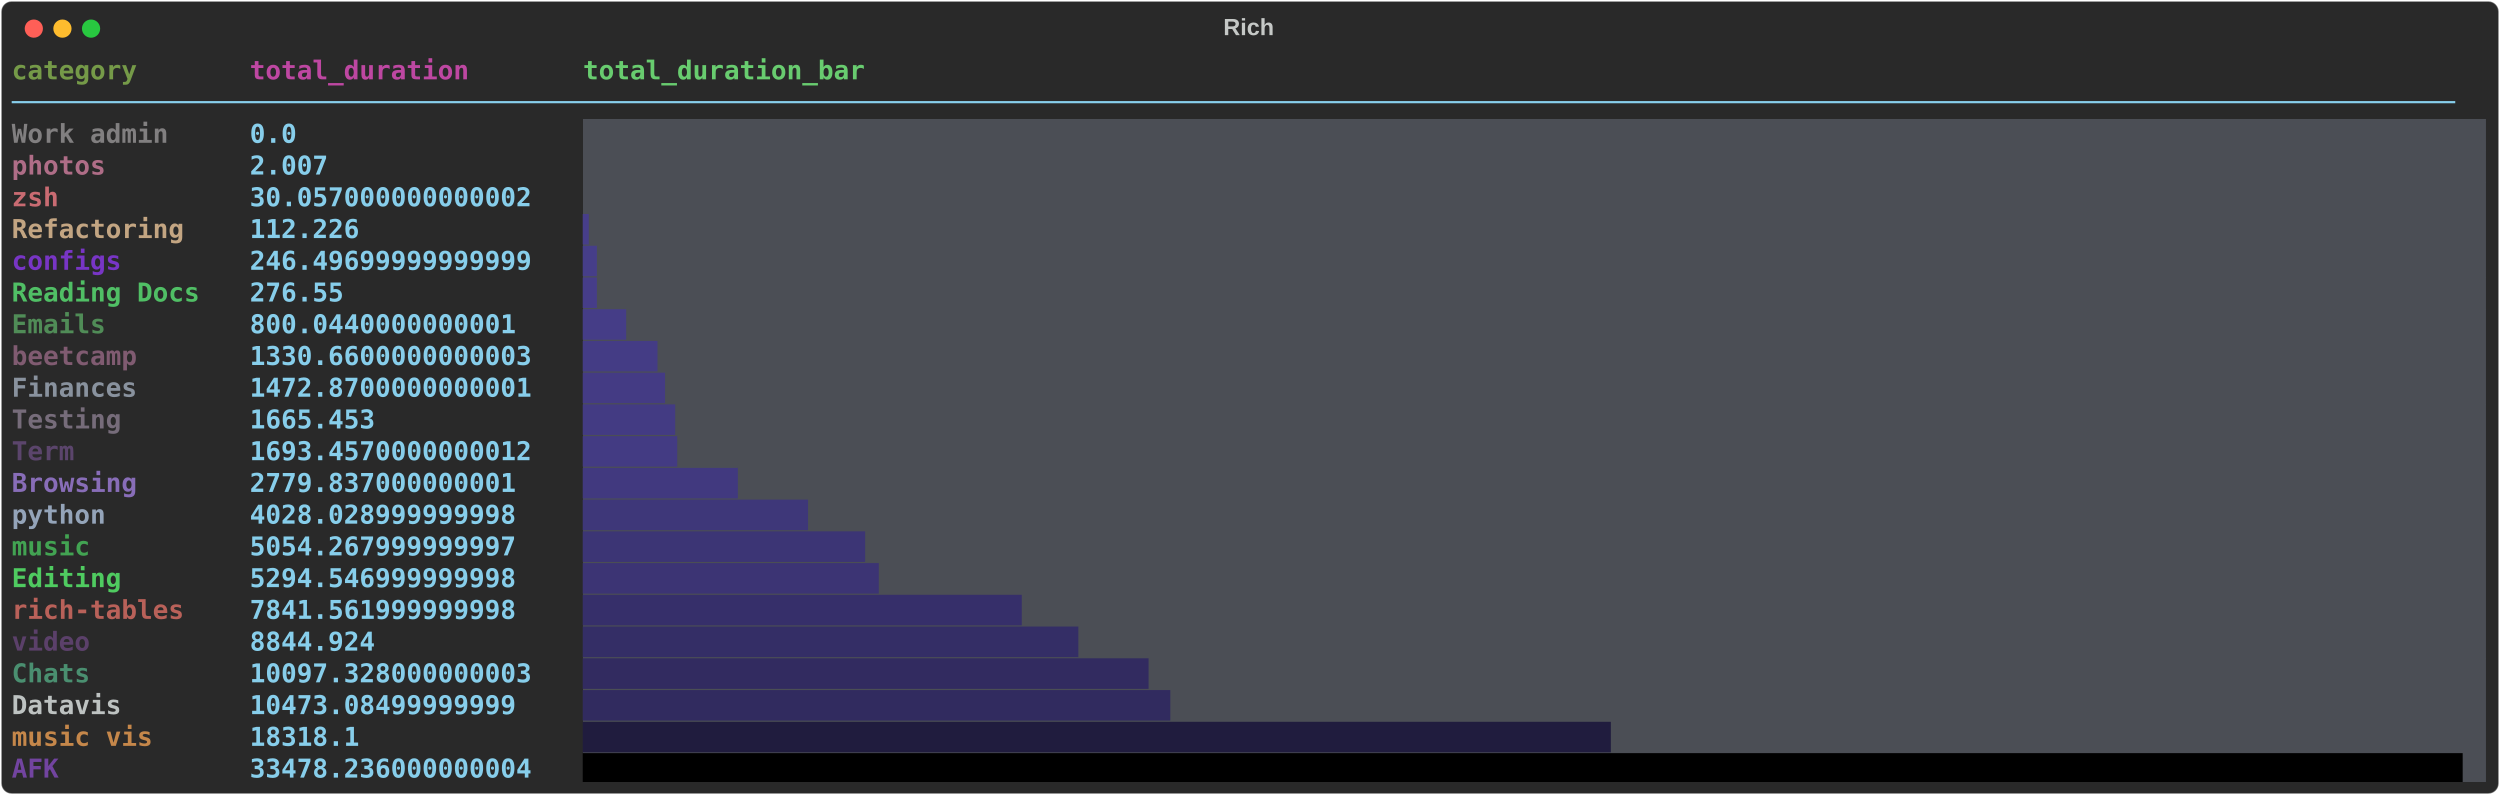
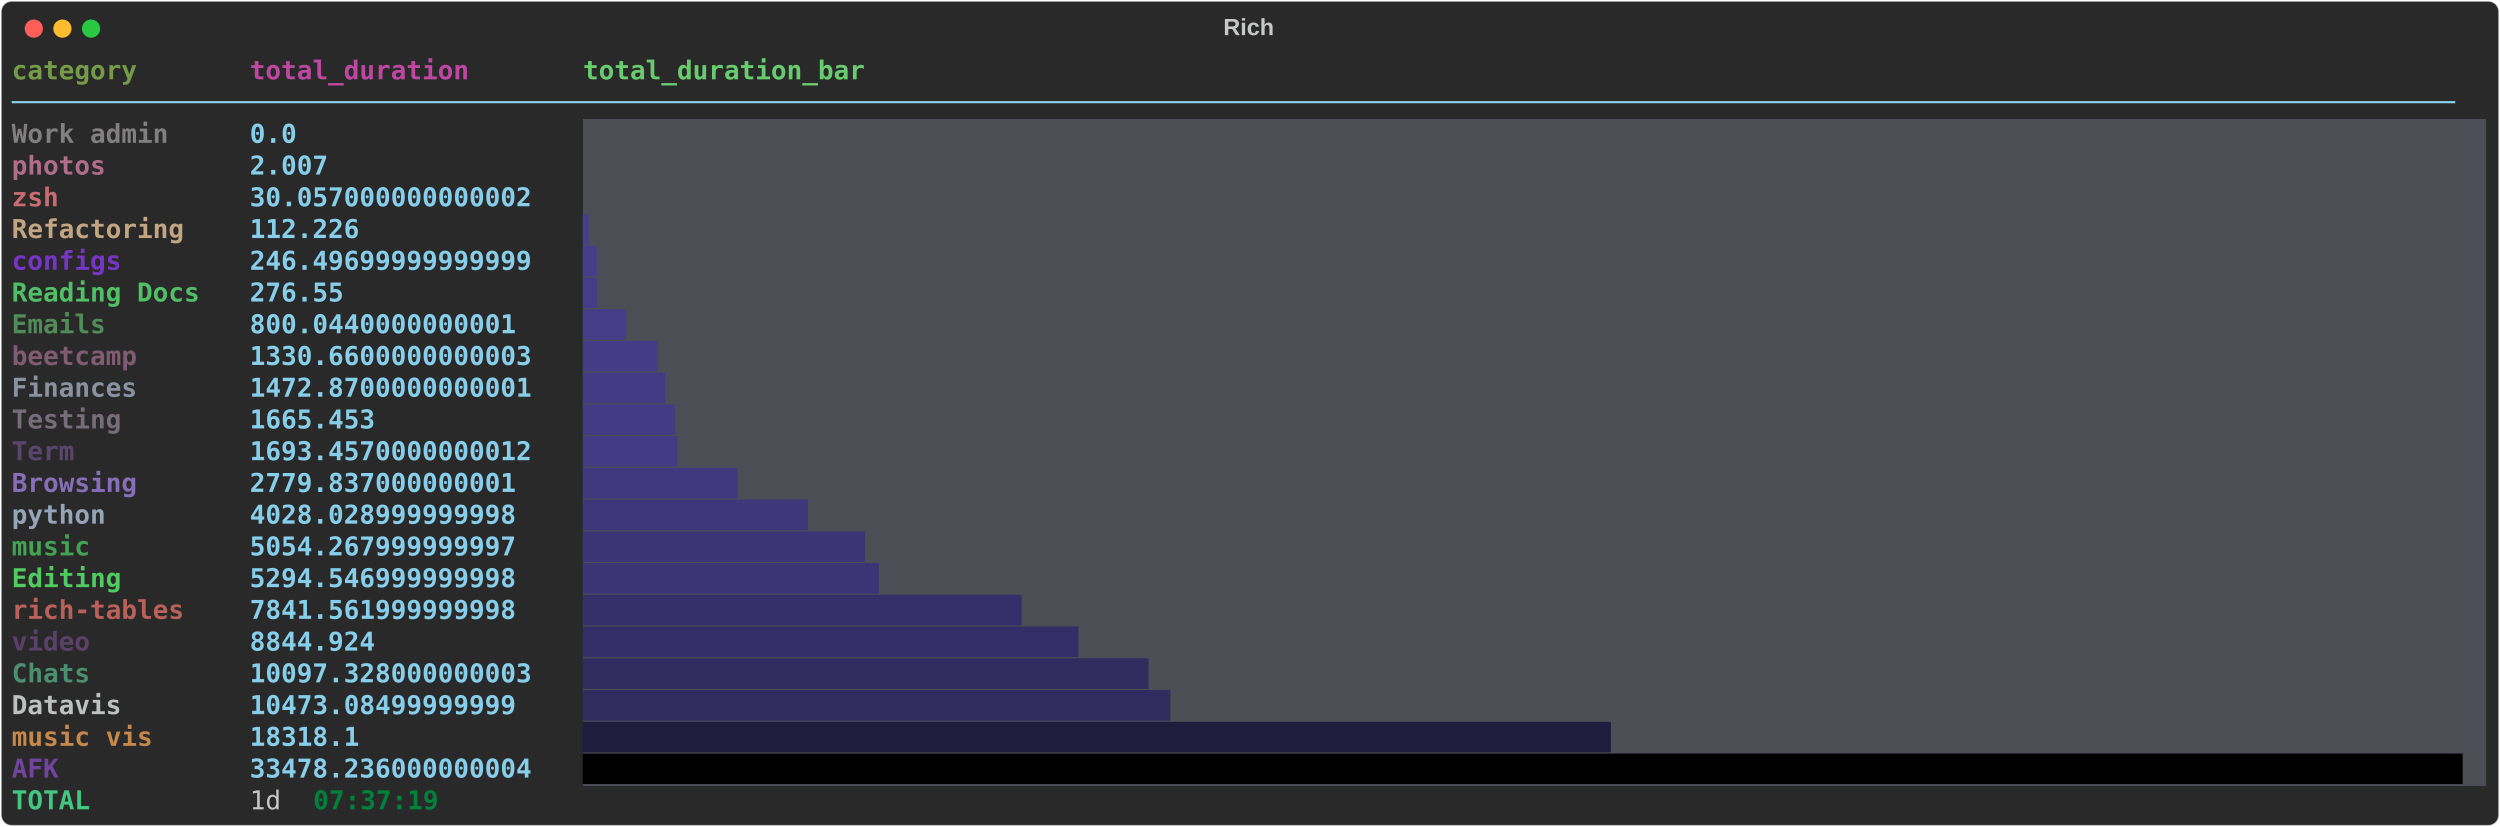
- <svg xmlns="http://www.w3.org/2000/svg" class="rich-terminal" viewBox="0 0 1922 611.2">
+ <svg xmlns="http://www.w3.org/2000/svg" class="rich-terminal" viewBox="0 0 1922 635.6">
  <style>

    @font-face {
        font-family: "Fira Code";
        src: local("FiraCode-Regular"),
                url("https://cdnjs.cloudflare.com/ajax/libs/firacode/6.2.0/woff2/FiraCode-Regular.woff2") format("woff2"),
                url("https://cdnjs.cloudflare.com/ajax/libs/firacode/6.2.0/woff/FiraCode-Regular.woff") format("woff");
        font-style: normal;
        font-weight: 400;
    }
    @font-face {
        font-family: "Fira Code";
        src: local("FiraCode-Bold"),
                url("https://cdnjs.cloudflare.com/ajax/libs/firacode/6.2.0/woff2/FiraCode-Bold.woff2") format("woff2"),
                url("https://cdnjs.cloudflare.com/ajax/libs/firacode/6.2.0/woff/FiraCode-Bold.woff") format("woff");
        font-style: bold;
        font-weight: 700;
    }

-     .terminal-590293408-matrix {
+     .terminal-81627719-matrix {
        font-family: Fira Code, monospace;
        font-size: 20px;
        line-height: 24.4px;
        font-variant-east-asian: full-width;
    }

-     .terminal-590293408-title {
+     .terminal-81627719-title {
        font-size: 18px;
        font-weight: bold;
        font-family: arial;
    }

-     .terminal-590293408-r1 { fill: #759a48;font-weight: bold }
- .terminal-590293408-r2 { fill: #87ceeb }
- .terminal-590293408-r3 { fill: #be47a2;font-weight: bold }
- .terminal-590293408-r4 { fill: #68cc6f;font-weight: bold }
- .terminal-590293408-r5 { fill: #c5c8c6 }
- .terminal-590293408-r6 { fill: #817f80;font-weight: bold }
- .terminal-590293408-r7 { fill: #87ceeb;font-weight: bold }
- .terminal-590293408-r8 { fill: #473e8a }
- .terminal-590293408-r9 { fill: #af6d87;font-weight: bold }
- .terminal-590293408-r10 { fill: #c96b72;font-weight: bold }
- .terminal-590293408-r11 { fill: #c3a582;font-weight: bold }
- .terminal-590293408-r12 { fill: #7835c5;font-weight: bold }
- .terminal-590293408-r13 { fill: #463e89 }
- .terminal-590293408-r14 { fill: #50bf65;font-weight: bold }
- .terminal-590293408-r15 { fill: #463d89 }
- .terminal-590293408-r16 { fill: #508c57;font-weight: bold }
- .terminal-590293408-r17 { fill: #453d87 }
- .terminal-590293408-r18 { fill: #805b71;font-weight: bold }
- .terminal-590293408-r19 { fill: #443c85 }
- .terminal-590293408-r20 { fill: #89929e;font-weight: bold }
- .terminal-590293408-r21 { fill: #443b84 }
- .terminal-590293408-r22 { fill: #766c7a;font-weight: bold }
- .terminal-590293408-r23 { fill: #433b83 }
- .terminal-590293408-r24 { fill: #5b456c;font-weight: bold }
- .terminal-590293408-r25 { fill: #886db8;font-weight: bold }
- .terminal-590293408-r26 { fill: #41397f }
- .terminal-590293408-r27 { fill: #94a4b9;font-weight: bold }
- .terminal-590293408-r28 { fill: #3e3779 }
- .terminal-590293408-r29 { fill: #42a352;font-weight: bold }
- .terminal-590293408-r30 { fill: #3c3575 }
- .terminal-590293408-r31 { fill: #4fcb60;font-weight: bold }
- .terminal-590293408-r32 { fill: #3c3474 }
- .terminal-590293408-r33 { fill: #b96159;font-weight: bold }
- .terminal-590293408-r34 { fill: #362f6a }
- .terminal-590293408-r35 { fill: #5b406a;font-weight: bold }
- .terminal-590293408-r36 { fill: #342e66 }
- .terminal-590293408-r37 { fill: #4a8f70;font-weight: bold }
- .terminal-590293408-r38 { fill: #322b60 }
- .terminal-590293408-r39 { fill: #bdc2c1;font-weight: bold }
- .terminal-590293408-r40 { fill: #312b5f }
- .terminal-590293408-r41 { fill: #c5874a;font-weight: bold }
- .terminal-590293408-r42 { fill: #201c3e }
- .terminal-590293408-r43 { fill: #7244a0;font-weight: bold }
- .terminal-590293408-r44 { fill: #000000 }
+     .terminal-81627719-r1 { fill: #759a48;font-weight: bold }
+ .terminal-81627719-r2 { fill: #87ceeb }
+ .terminal-81627719-r3 { fill: #be47a2;font-weight: bold }
+ .terminal-81627719-r4 { fill: #68cc6f;font-weight: bold }
+ .terminal-81627719-r5 { fill: #c5c8c6 }
+ .terminal-81627719-r6 { fill: #817f80;font-weight: bold }
+ .terminal-81627719-r7 { fill: #87ceeb;font-weight: bold }
+ .terminal-81627719-r8 { fill: #473e8a }
+ .terminal-81627719-r9 { fill: #af6d87;font-weight: bold }
+ .terminal-81627719-r10 { fill: #c96b72;font-weight: bold }
+ .terminal-81627719-r11 { fill: #c3a582;font-weight: bold }
+ .terminal-81627719-r12 { fill: #7835c5;font-weight: bold }
+ .terminal-81627719-r13 { fill: #463e89 }
+ .terminal-81627719-r14 { fill: #50bf65;font-weight: bold }
+ .terminal-81627719-r15 { fill: #463d89 }
+ .terminal-81627719-r16 { fill: #508c57;font-weight: bold }
+ .terminal-81627719-r17 { fill: #453d87 }
+ .terminal-81627719-r18 { fill: #805b71;font-weight: bold }
+ .terminal-81627719-r19 { fill: #443c85 }
+ .terminal-81627719-r20 { fill: #89929e;font-weight: bold }
+ .terminal-81627719-r21 { fill: #443b84 }
+ .terminal-81627719-r22 { fill: #766c7a;font-weight: bold }
+ .terminal-81627719-r23 { fill: #433b83 }
+ .terminal-81627719-r24 { fill: #5b456c;font-weight: bold }
+ .terminal-81627719-r25 { fill: #886db8;font-weight: bold }
+ .terminal-81627719-r26 { fill: #41397f }
+ .terminal-81627719-r27 { fill: #94a4b9;font-weight: bold }
+ .terminal-81627719-r28 { fill: #3e3779 }
+ .terminal-81627719-r29 { fill: #42a352;font-weight: bold }
+ .terminal-81627719-r30 { fill: #3c3575 }
+ .terminal-81627719-r31 { fill: #4fcb60;font-weight: bold }
+ .terminal-81627719-r32 { fill: #3c3474 }
+ .terminal-81627719-r33 { fill: #b96159;font-weight: bold }
+ .terminal-81627719-r34 { fill: #362f6a }
+ .terminal-81627719-r35 { fill: #5b406a;font-weight: bold }
+ .terminal-81627719-r36 { fill: #342e66 }
+ .terminal-81627719-r37 { fill: #4a8f70;font-weight: bold }
+ .terminal-81627719-r38 { fill: #322b60 }
+ .terminal-81627719-r39 { fill: #bdc2c1;font-weight: bold }
+ .terminal-81627719-r40 { fill: #312b5f }
+ .terminal-81627719-r41 { fill: #c5874a;font-weight: bold }
+ .terminal-81627719-r42 { fill: #201c3e }
+ .terminal-81627719-r43 { fill: #7244a0;font-weight: bold }
+ .terminal-81627719-r44 { fill: #000000 }
+ .terminal-81627719-r45 { fill: #42c781;font-weight: bold }
+ .terminal-81627719-r46 { fill: #00823d;font-weight: bold }
    </style>
  <defs>
-     <clipPath id="terminal-590293408-clip-terminal">
-       <rect x="0" y="0" width="1902.2" height="560.2" />
-     </clipPath>
-     <clipPath id="terminal-590293408-line-0">
+     <clipPath id="terminal-81627719-clip-terminal">
+       <rect x="0" y="0" width="1902.2" height="584.6" />
+     </clipPath>
+     <clipPath id="terminal-81627719-line-0">
      <rect x="0" y="1.5" width="1903.2" height="24.65" />
    </clipPath>
-     <clipPath id="terminal-590293408-line-1">
+     <clipPath id="terminal-81627719-line-1">
      <rect x="0" y="25.9" width="1903.2" height="24.65" />
    </clipPath>
-     <clipPath id="terminal-590293408-line-2">
+     <clipPath id="terminal-81627719-line-2">
      <rect x="0" y="50.3" width="1903.2" height="24.65" />
    </clipPath>
-     <clipPath id="terminal-590293408-line-3">
+     <clipPath id="terminal-81627719-line-3">
      <rect x="0" y="74.7" width="1903.2" height="24.65" />
    </clipPath>
-     <clipPath id="terminal-590293408-line-4">
+     <clipPath id="terminal-81627719-line-4">
      <rect x="0" y="99.1" width="1903.2" height="24.65" />
    </clipPath>
-     <clipPath id="terminal-590293408-line-5">
+     <clipPath id="terminal-81627719-line-5">
      <rect x="0" y="123.5" width="1903.2" height="24.65" />
    </clipPath>
-     <clipPath id="terminal-590293408-line-6">
+     <clipPath id="terminal-81627719-line-6">
      <rect x="0" y="147.9" width="1903.2" height="24.65" />
    </clipPath>
-     <clipPath id="terminal-590293408-line-7">
+     <clipPath id="terminal-81627719-line-7">
      <rect x="0" y="172.3" width="1903.2" height="24.65" />
    </clipPath>
-     <clipPath id="terminal-590293408-line-8">
+     <clipPath id="terminal-81627719-line-8">
      <rect x="0" y="196.7" width="1903.2" height="24.65" />
    </clipPath>
-     <clipPath id="terminal-590293408-line-9">
+     <clipPath id="terminal-81627719-line-9">
      <rect x="0" y="221.1" width="1903.2" height="24.65" />
    </clipPath>
-     <clipPath id="terminal-590293408-line-10">
+     <clipPath id="terminal-81627719-line-10">
      <rect x="0" y="245.5" width="1903.2" height="24.65" />
    </clipPath>
-     <clipPath id="terminal-590293408-line-11">
+     <clipPath id="terminal-81627719-line-11">
      <rect x="0" y="269.9" width="1903.2" height="24.65" />
    </clipPath>
-     <clipPath id="terminal-590293408-line-12">
+     <clipPath id="terminal-81627719-line-12">
      <rect x="0" y="294.3" width="1903.2" height="24.65" />
    </clipPath>
-     <clipPath id="terminal-590293408-line-13">
+     <clipPath id="terminal-81627719-line-13">
      <rect x="0" y="318.7" width="1903.2" height="24.65" />
    </clipPath>
-     <clipPath id="terminal-590293408-line-14">
+     <clipPath id="terminal-81627719-line-14">
      <rect x="0" y="343.1" width="1903.2" height="24.65" />
    </clipPath>
-     <clipPath id="terminal-590293408-line-15">
+     <clipPath id="terminal-81627719-line-15">
      <rect x="0" y="367.5" width="1903.2" height="24.65" />
    </clipPath>
-     <clipPath id="terminal-590293408-line-16">
+     <clipPath id="terminal-81627719-line-16">
      <rect x="0" y="391.9" width="1903.2" height="24.65" />
    </clipPath>
-     <clipPath id="terminal-590293408-line-17">
+     <clipPath id="terminal-81627719-line-17">
      <rect x="0" y="416.3" width="1903.2" height="24.65" />
    </clipPath>
-     <clipPath id="terminal-590293408-line-18">
+     <clipPath id="terminal-81627719-line-18">
      <rect x="0" y="440.7" width="1903.2" height="24.65" />
    </clipPath>
-     <clipPath id="terminal-590293408-line-19">
+     <clipPath id="terminal-81627719-line-19">
      <rect x="0" y="465.1" width="1903.2" height="24.65" />
    </clipPath>
-     <clipPath id="terminal-590293408-line-20">
+     <clipPath id="terminal-81627719-line-20">
      <rect x="0" y="489.5" width="1903.2" height="24.65" />
    </clipPath>
-     <clipPath id="terminal-590293408-line-21">
+     <clipPath id="terminal-81627719-line-21">
      <rect x="0" y="513.9" width="1903.2" height="24.65" />
    </clipPath>
+     <clipPath id="terminal-81627719-line-22">
+       <rect x="0" y="538.3" width="1903.2" height="24.65" />
+     </clipPath>
  </defs>
-   <rect fill="#292929" stroke="rgba(255,255,255,0.35)" stroke-width="1" x="1" y="1" width="1920" height="609.2" rx="8" />
-   <text class="terminal-590293408-title" fill="#c5c8c6" text-anchor="middle" x="960" y="27">Rich</text>
+   <rect fill="#292929" stroke="rgba(255,255,255,0.35)" stroke-width="1" x="1" y="1" width="1920" height="633.6" rx="8" />
+   <text class="terminal-81627719-title" fill="#c5c8c6" text-anchor="middle" x="960" y="27">Rich</text>
  <g transform="translate(26,22)">
    <circle cx="0" cy="0" r="7" fill="#ff5f57" />
    <circle cx="22" cy="0" r="7" fill="#febc2e" />
    <circle cx="44" cy="0" r="7" fill="#28c840" />
  </g>
-   <g transform="translate(9, 41)" clip-path="url(#terminal-590293408-clip-terminal)">
+   <g transform="translate(9, 41)" clip-path="url(#terminal-81627719-clip-terminal)">
    <rect fill="#4b4e55" x="439.2" y="50.3" width="1464" height="24.65" shape-rendering="crispEdges" />
    <rect fill="#4b4e55" x="439.2" y="74.7" width="1464" height="24.65" shape-rendering="crispEdges" />
    <rect fill="#4b4e55" x="439.2" y="99.1" width="1464" height="24.65" shape-rendering="crispEdges" />
    <rect fill="#4b4e55" x="439.2" y="123.5" width="1464" height="24.65" shape-rendering="crispEdges" />
    <rect fill="#4b4e55" x="439.2" y="147.9" width="1464" height="24.65" shape-rendering="crispEdges" />
    <rect fill="#4b4e55" x="439.2" y="172.3" width="1464" height="24.65" shape-rendering="crispEdges" />
    <rect fill="#4b4e55" x="439.2" y="196.7" width="1464" height="24.65" shape-rendering="crispEdges" />
    <rect fill="#4b4e55" x="439.2" y="221.1" width="1464" height="24.65" shape-rendering="crispEdges" />
    <rect fill="#4b4e55" x="439.2" y="245.5" width="1464" height="24.65" shape-rendering="crispEdges" />
    <rect fill="#4b4e55" x="439.2" y="269.9" width="1464" height="24.65" shape-rendering="crispEdges" />
    <rect fill="#4b4e55" x="439.2" y="294.3" width="1464" height="24.65" shape-rendering="crispEdges" />
    <rect fill="#4b4e55" x="439.2" y="318.7" width="1464" height="24.65" shape-rendering="crispEdges" />
    <rect fill="#4b4e55" x="439.2" y="343.1" width="1464" height="24.65" shape-rendering="crispEdges" />
    <rect fill="#4b4e55" x="439.2" y="367.5" width="1464" height="24.65" shape-rendering="crispEdges" />
    <rect fill="#4b4e55" x="439.2" y="391.9" width="1464" height="24.65" shape-rendering="crispEdges" />
    <rect fill="#4b4e55" x="439.2" y="416.3" width="1464" height="24.65" shape-rendering="crispEdges" />
    <rect fill="#4b4e55" x="439.2" y="440.7" width="1464" height="24.65" shape-rendering="crispEdges" />
    <rect fill="#4b4e55" x="439.2" y="465.1" width="1464" height="24.65" shape-rendering="crispEdges" />
    <rect fill="#4b4e55" x="439.2" y="489.5" width="1464" height="24.65" shape-rendering="crispEdges" />
    <rect fill="#4b4e55" x="439.2" y="513.9" width="1464" height="24.65" shape-rendering="crispEdges" />
    <rect fill="#4b4e55" x="439.2" y="538.3" width="1464" height="24.65" shape-rendering="crispEdges" />
-     <g class="terminal-590293408-matrix">
-       <text class="terminal-590293408-r1" x="0" y="20" textLength="146.4" clip-path="url(#terminal-590293408-line-0)">category    </text>
-       <text class="terminal-590293408-r3" x="183" y="20" textLength="219.6" clip-path="url(#terminal-590293408-line-0)">total_duration    </text>
-       <text class="terminal-590293408-r4" x="439.2" y="20" textLength="1464" clip-path="url(#terminal-590293408-line-0)">total_duration_bar                                                                                                      </text>
-       <text class="terminal-590293408-r5" x="1903.2" y="20" textLength="12.2" clip-path="url(#terminal-590293408-line-0)">
- </text>
-       <text class="terminal-590293408-r2" x="0" y="44.4" textLength="1903.2" clip-path="url(#terminal-590293408-line-1)">────────────────────────────────────────────────────────────────────────────────────────────────────────────────────────────────────────────────────────────</text>
-       <text class="terminal-590293408-r5" x="1903.2" y="44.4" textLength="12.2" clip-path="url(#terminal-590293408-line-1)">
- </text>
-       <text class="terminal-590293408-r6" x="0" y="68.8" textLength="122" clip-path="url(#terminal-590293408-line-2)">Work admin</text>
-       <text class="terminal-590293408-r7" x="183" y="68.8" textLength="36.6" clip-path="url(#terminal-590293408-line-2)">0.0</text>
-       <text class="terminal-590293408-r5" x="1903.2" y="68.8" textLength="12.2" clip-path="url(#terminal-590293408-line-2)">
- </text>
-       <text class="terminal-590293408-r9" x="0" y="93.2" textLength="73.2" clip-path="url(#terminal-590293408-line-3)">photos</text>
-       <text class="terminal-590293408-r7" x="183" y="93.2" textLength="61" clip-path="url(#terminal-590293408-line-3)">2.007</text>
-       <text class="terminal-590293408-r5" x="1903.2" y="93.2" textLength="12.2" clip-path="url(#terminal-590293408-line-3)">
- </text>
-       <text class="terminal-590293408-r10" x="0" y="117.6" textLength="36.6" clip-path="url(#terminal-590293408-line-4)">zsh</text>
-       <text class="terminal-590293408-r7" x="183" y="117.6" textLength="219.6" clip-path="url(#terminal-590293408-line-4)">30.057000000000002</text>
-       <text class="terminal-590293408-r5" x="1903.2" y="117.6" textLength="12.2" clip-path="url(#terminal-590293408-line-4)">
- </text>
-       <text class="terminal-590293408-r11" x="0" y="142" textLength="134.2" clip-path="url(#terminal-590293408-line-5)">Refactoring</text>
-       <text class="terminal-590293408-r7" x="183" y="142" textLength="85.4" clip-path="url(#terminal-590293408-line-5)">112.226</text>
-       <text class="terminal-590293408-r8" x="439.2" y="142" textLength="1464" clip-path="url(#terminal-590293408-line-5)">▍                                                                                                                       </text>
-       <text class="terminal-590293408-r5" x="1903.2" y="142" textLength="12.2" clip-path="url(#terminal-590293408-line-5)">
- </text>
-       <text class="terminal-590293408-r12" x="0" y="166.4" textLength="85.4" clip-path="url(#terminal-590293408-line-6)">configs</text>
-       <text class="terminal-590293408-r7" x="183" y="166.4" textLength="219.6" clip-path="url(#terminal-590293408-line-6)">246.49699999999999</text>
-       <text class="terminal-590293408-r13" x="439.2" y="166.4" textLength="1464" clip-path="url(#terminal-590293408-line-6)">▉                                                                                                                       </text>
-       <text class="terminal-590293408-r5" x="1903.2" y="166.4" textLength="12.2" clip-path="url(#terminal-590293408-line-6)">
- </text>
-       <text class="terminal-590293408-r14" x="0" y="190.8" textLength="146.4" clip-path="url(#terminal-590293408-line-7)">Reading Docs</text>
-       <text class="terminal-590293408-r7" x="183" y="190.8" textLength="73.2" clip-path="url(#terminal-590293408-line-7)">276.55</text>
-       <text class="terminal-590293408-r15" x="439.2" y="190.8" textLength="1464" clip-path="url(#terminal-590293408-line-7)">▉                                                                                                                       </text>
-       <text class="terminal-590293408-r5" x="1903.2" y="190.8" textLength="12.2" clip-path="url(#terminal-590293408-line-7)">
- </text>
-       <text class="terminal-590293408-r16" x="0" y="215.2" textLength="73.2" clip-path="url(#terminal-590293408-line-8)">Emails</text>
-       <text class="terminal-590293408-r7" x="183" y="215.2" textLength="207.4" clip-path="url(#terminal-590293408-line-8)">800.0440000000001</text>
-       <text class="terminal-590293408-r17" x="439.2" y="215.2" textLength="1464" clip-path="url(#terminal-590293408-line-8)">██▊                                                                                                                     </text>
-       <text class="terminal-590293408-r5" x="1903.2" y="215.2" textLength="12.2" clip-path="url(#terminal-590293408-line-8)">
- </text>
-       <text class="terminal-590293408-r18" x="0" y="239.6" textLength="97.6" clip-path="url(#terminal-590293408-line-9)">beetcamp</text>
-       <text class="terminal-590293408-r7" x="183" y="239.6" textLength="219.6" clip-path="url(#terminal-590293408-line-9)">1330.6600000000003</text>
-       <text class="terminal-590293408-r19" x="439.2" y="239.6" textLength="1464" clip-path="url(#terminal-590293408-line-9)">████▊                                                                                                                   </text>
-       <text class="terminal-590293408-r5" x="1903.2" y="239.6" textLength="12.2" clip-path="url(#terminal-590293408-line-9)">
- </text>
-       <text class="terminal-590293408-r20" x="0" y="264" textLength="97.6" clip-path="url(#terminal-590293408-line-10)">Finances</text>
-       <text class="terminal-590293408-r7" x="183" y="264" textLength="219.6" clip-path="url(#terminal-590293408-line-10)">1472.8700000000001</text>
-       <text class="terminal-590293408-r21" x="439.2" y="264" textLength="1464" clip-path="url(#terminal-590293408-line-10)">█████▎                                                                                                                  </text>
-       <text class="terminal-590293408-r5" x="1903.2" y="264" textLength="12.2" clip-path="url(#terminal-590293408-line-10)">
- </text>
-       <text class="terminal-590293408-r22" x="0" y="288.4" textLength="85.4" clip-path="url(#terminal-590293408-line-11)">Testing</text>
-       <text class="terminal-590293408-r7" x="183" y="288.4" textLength="97.6" clip-path="url(#terminal-590293408-line-11)">1665.453</text>
-       <text class="terminal-590293408-r23" x="439.2" y="288.4" textLength="1464" clip-path="url(#terminal-590293408-line-11)">█████▉                                                                                                                  </text>
-       <text class="terminal-590293408-r5" x="1903.2" y="288.4" textLength="12.2" clip-path="url(#terminal-590293408-line-11)">
- </text>
-       <text class="terminal-590293408-r24" x="0" y="312.8" textLength="48.8" clip-path="url(#terminal-590293408-line-12)">Term</text>
-       <text class="terminal-590293408-r7" x="183" y="312.8" textLength="219.6" clip-path="url(#terminal-590293408-line-12)">1693.4570000000012</text>
-       <text class="terminal-590293408-r23" x="439.2" y="312.8" textLength="1464" clip-path="url(#terminal-590293408-line-12)">██████                                                                                                                  </text>
-       <text class="terminal-590293408-r5" x="1903.2" y="312.8" textLength="12.2" clip-path="url(#terminal-590293408-line-12)">
- </text>
-       <text class="terminal-590293408-r25" x="0" y="337.2" textLength="97.6" clip-path="url(#terminal-590293408-line-13)">Browsing</text>
-       <text class="terminal-590293408-r7" x="183" y="337.2" textLength="207.4" clip-path="url(#terminal-590293408-line-13)">2779.837000000001</text>
-       <text class="terminal-590293408-r26" x="439.2" y="337.2" textLength="1464" clip-path="url(#terminal-590293408-line-13)">█████████▉                                                                                                              </text>
-       <text class="terminal-590293408-r5" x="1903.2" y="337.2" textLength="12.2" clip-path="url(#terminal-590293408-line-13)">
- </text>
-       <text class="terminal-590293408-r27" x="0" y="361.6" textLength="73.2" clip-path="url(#terminal-590293408-line-14)">python</text>
-       <text class="terminal-590293408-r7" x="183" y="361.6" textLength="207.4" clip-path="url(#terminal-590293408-line-14)">4028.028999999998</text>
-       <text class="terminal-590293408-r28" x="439.2" y="361.6" textLength="1464" clip-path="url(#terminal-590293408-line-14)">██████████████▍                                                                                                         </text>
-       <text class="terminal-590293408-r5" x="1903.2" y="361.6" textLength="12.2" clip-path="url(#terminal-590293408-line-14)">
- </text>
-       <text class="terminal-590293408-r29" x="0" y="386" textLength="61" clip-path="url(#terminal-590293408-line-15)">music</text>
-       <text class="terminal-590293408-r7" x="183" y="386" textLength="207.4" clip-path="url(#terminal-590293408-line-15)">5054.267999999997</text>
-       <text class="terminal-590293408-r30" x="439.2" y="386" textLength="1464" clip-path="url(#terminal-590293408-line-15)">██████████████████                                                                                                      </text>
-       <text class="terminal-590293408-r5" x="1903.2" y="386" textLength="12.2" clip-path="url(#terminal-590293408-line-15)">
- </text>
-       <text class="terminal-590293408-r31" x="0" y="410.4" textLength="85.4" clip-path="url(#terminal-590293408-line-16)">Editing</text>
-       <text class="terminal-590293408-r7" x="183" y="410.4" textLength="207.4" clip-path="url(#terminal-590293408-line-16)">5294.546999999998</text>
-       <text class="terminal-590293408-r32" x="439.2" y="410.4" textLength="1464" clip-path="url(#terminal-590293408-line-16)">██████████████████▉                                                                                                     </text>
-       <text class="terminal-590293408-r5" x="1903.2" y="410.4" textLength="12.2" clip-path="url(#terminal-590293408-line-16)">
- </text>
-       <text class="terminal-590293408-r33" x="0" y="434.8" textLength="134.2" clip-path="url(#terminal-590293408-line-17)">rich-tables</text>
-       <text class="terminal-590293408-r7" x="183" y="434.8" textLength="207.4" clip-path="url(#terminal-590293408-line-17)">7841.561999999998</text>
-       <text class="terminal-590293408-r34" x="439.2" y="434.8" textLength="1464" clip-path="url(#terminal-590293408-line-17)">████████████████████████████                                                                                            </text>
-       <text class="terminal-590293408-r5" x="1903.2" y="434.8" textLength="12.2" clip-path="url(#terminal-590293408-line-17)">
- </text>
-       <text class="terminal-590293408-r35" x="0" y="459.2" textLength="61" clip-path="url(#terminal-590293408-line-18)">video</text>
-       <text class="terminal-590293408-r7" x="183" y="459.2" textLength="97.6" clip-path="url(#terminal-590293408-line-18)">8844.924</text>
-       <text class="terminal-590293408-r36" x="439.2" y="459.2" textLength="1464" clip-path="url(#terminal-590293408-line-18)">███████████████████████████████▋                                                                                        </text>
-       <text class="terminal-590293408-r5" x="1903.2" y="459.2" textLength="12.2" clip-path="url(#terminal-590293408-line-18)">
- </text>
-       <text class="terminal-590293408-r37" x="0" y="483.6" textLength="61" clip-path="url(#terminal-590293408-line-19)">Chats</text>
-       <text class="terminal-590293408-r7" x="183" y="483.6" textLength="219.6" clip-path="url(#terminal-590293408-line-19)">10097.328000000003</text>
-       <text class="terminal-590293408-r38" x="439.2" y="483.6" textLength="1464" clip-path="url(#terminal-590293408-line-19)">████████████████████████████████████▏                                                                                   </text>
-       <text class="terminal-590293408-r5" x="1903.2" y="483.6" textLength="12.2" clip-path="url(#terminal-590293408-line-19)">
- </text>
-       <text class="terminal-590293408-r39" x="0" y="508" textLength="85.4" clip-path="url(#terminal-590293408-line-20)">Datavis</text>
-       <text class="terminal-590293408-r7" x="183" y="508" textLength="207.4" clip-path="url(#terminal-590293408-line-20)">10473.08499999999</text>
-       <text class="terminal-590293408-r40" x="439.2" y="508" textLength="1464" clip-path="url(#terminal-590293408-line-20)">█████████████████████████████████████▌                                                                                  </text>
-       <text class="terminal-590293408-r5" x="1903.2" y="508" textLength="12.2" clip-path="url(#terminal-590293408-line-20)">
- </text>
-       <text class="terminal-590293408-r41" x="0" y="532.4" textLength="109.8" clip-path="url(#terminal-590293408-line-21)">music vis</text>
-       <text class="terminal-590293408-r7" x="183" y="532.4" textLength="85.4" clip-path="url(#terminal-590293408-line-21)">18318.1</text>
-       <text class="terminal-590293408-r42" x="439.2" y="532.4" textLength="1464" clip-path="url(#terminal-590293408-line-21)">█████████████████████████████████████████████████████████████████▋                                                      </text>
-       <text class="terminal-590293408-r5" x="1903.2" y="532.4" textLength="12.2" clip-path="url(#terminal-590293408-line-21)">
- </text>
-       <text class="terminal-590293408-r43" x="0" y="556.8" textLength="36.6" clip-path="url(#terminal-590293408-line-22)">AFK</text>
-       <text class="terminal-590293408-r7" x="183" y="556.8" textLength="219.6" clip-path="url(#terminal-590293408-line-22)">33478.236000000004</text>
-       <text class="terminal-590293408-r44" x="439.2" y="556.8" textLength="1464" clip-path="url(#terminal-590293408-line-22)">████████████████████████████████████████████████████████████████████████████████████████████████████████████████████████</text>
-       <text class="terminal-590293408-r5" x="1903.2" y="556.8" textLength="12.2" clip-path="url(#terminal-590293408-line-22)">
+     <g class="terminal-81627719-matrix">
+       <text class="terminal-81627719-r1" x="0" y="20" textLength="146.4" clip-path="url(#terminal-81627719-line-0)">category    </text>
+       <text class="terminal-81627719-r3" x="183" y="20" textLength="219.6" clip-path="url(#terminal-81627719-line-0)">total_duration    </text>
+       <text class="terminal-81627719-r4" x="439.2" y="20" textLength="1464" clip-path="url(#terminal-81627719-line-0)">total_duration_bar                                                                                                      </text>
+       <text class="terminal-81627719-r5" x="1903.2" y="20" textLength="12.2" clip-path="url(#terminal-81627719-line-0)">
+ </text>
+       <text class="terminal-81627719-r2" x="0" y="44.4" textLength="1903.2" clip-path="url(#terminal-81627719-line-1)">────────────────────────────────────────────────────────────────────────────────────────────────────────────────────────────────────────────────────────────</text>
+       <text class="terminal-81627719-r5" x="1903.2" y="44.4" textLength="12.2" clip-path="url(#terminal-81627719-line-1)">
+ </text>
+       <text class="terminal-81627719-r6" x="0" y="68.8" textLength="122" clip-path="url(#terminal-81627719-line-2)">Work admin</text>
+       <text class="terminal-81627719-r7" x="183" y="68.8" textLength="36.6" clip-path="url(#terminal-81627719-line-2)">0.0</text>
+       <text class="terminal-81627719-r5" x="1903.2" y="68.8" textLength="12.2" clip-path="url(#terminal-81627719-line-2)">
+ </text>
+       <text class="terminal-81627719-r9" x="0" y="93.2" textLength="73.2" clip-path="url(#terminal-81627719-line-3)">photos</text>
+       <text class="terminal-81627719-r7" x="183" y="93.2" textLength="61" clip-path="url(#terminal-81627719-line-3)">2.007</text>
+       <text class="terminal-81627719-r5" x="1903.2" y="93.2" textLength="12.2" clip-path="url(#terminal-81627719-line-3)">
+ </text>
+       <text class="terminal-81627719-r10" x="0" y="117.6" textLength="36.6" clip-path="url(#terminal-81627719-line-4)">zsh</text>
+       <text class="terminal-81627719-r7" x="183" y="117.6" textLength="219.6" clip-path="url(#terminal-81627719-line-4)">30.057000000000002</text>
+       <text class="terminal-81627719-r5" x="1903.2" y="117.6" textLength="12.2" clip-path="url(#terminal-81627719-line-4)">
+ </text>
+       <text class="terminal-81627719-r11" x="0" y="142" textLength="134.2" clip-path="url(#terminal-81627719-line-5)">Refactoring</text>
+       <text class="terminal-81627719-r7" x="183" y="142" textLength="85.4" clip-path="url(#terminal-81627719-line-5)">112.226</text>
+       <text class="terminal-81627719-r8" x="439.2" y="142" textLength="1464" clip-path="url(#terminal-81627719-line-5)">▍                                                                                                                       </text>
+       <text class="terminal-81627719-r5" x="1903.2" y="142" textLength="12.2" clip-path="url(#terminal-81627719-line-5)">
+ </text>
+       <text class="terminal-81627719-r12" x="0" y="166.4" textLength="85.4" clip-path="url(#terminal-81627719-line-6)">configs</text>
+       <text class="terminal-81627719-r7" x="183" y="166.4" textLength="219.6" clip-path="url(#terminal-81627719-line-6)">246.49699999999999</text>
+       <text class="terminal-81627719-r13" x="439.2" y="166.4" textLength="1464" clip-path="url(#terminal-81627719-line-6)">▉                                                                                                                       </text>
+       <text class="terminal-81627719-r5" x="1903.2" y="166.4" textLength="12.2" clip-path="url(#terminal-81627719-line-6)">
+ </text>
+       <text class="terminal-81627719-r14" x="0" y="190.8" textLength="146.4" clip-path="url(#terminal-81627719-line-7)">Reading Docs</text>
+       <text class="terminal-81627719-r7" x="183" y="190.8" textLength="73.2" clip-path="url(#terminal-81627719-line-7)">276.55</text>
+       <text class="terminal-81627719-r15" x="439.2" y="190.8" textLength="1464" clip-path="url(#terminal-81627719-line-7)">▉                                                                                                                       </text>
+       <text class="terminal-81627719-r5" x="1903.2" y="190.8" textLength="12.2" clip-path="url(#terminal-81627719-line-7)">
+ </text>
+       <text class="terminal-81627719-r16" x="0" y="215.2" textLength="73.2" clip-path="url(#terminal-81627719-line-8)">Emails</text>
+       <text class="terminal-81627719-r7" x="183" y="215.2" textLength="207.4" clip-path="url(#terminal-81627719-line-8)">800.0440000000001</text>
+       <text class="terminal-81627719-r17" x="439.2" y="215.2" textLength="1464" clip-path="url(#terminal-81627719-line-8)">██▊                                                                                                                     </text>
+       <text class="terminal-81627719-r5" x="1903.2" y="215.2" textLength="12.2" clip-path="url(#terminal-81627719-line-8)">
+ </text>
+       <text class="terminal-81627719-r18" x="0" y="239.6" textLength="97.6" clip-path="url(#terminal-81627719-line-9)">beetcamp</text>
+       <text class="terminal-81627719-r7" x="183" y="239.6" textLength="219.6" clip-path="url(#terminal-81627719-line-9)">1330.6600000000003</text>
+       <text class="terminal-81627719-r19" x="439.2" y="239.6" textLength="1464" clip-path="url(#terminal-81627719-line-9)">████▊                                                                                                                   </text>
+       <text class="terminal-81627719-r5" x="1903.2" y="239.6" textLength="12.2" clip-path="url(#terminal-81627719-line-9)">
+ </text>
+       <text class="terminal-81627719-r20" x="0" y="264" textLength="97.6" clip-path="url(#terminal-81627719-line-10)">Finances</text>
+       <text class="terminal-81627719-r7" x="183" y="264" textLength="219.6" clip-path="url(#terminal-81627719-line-10)">1472.8700000000001</text>
+       <text class="terminal-81627719-r21" x="439.2" y="264" textLength="1464" clip-path="url(#terminal-81627719-line-10)">█████▎                                                                                                                  </text>
+       <text class="terminal-81627719-r5" x="1903.2" y="264" textLength="12.2" clip-path="url(#terminal-81627719-line-10)">
+ </text>
+       <text class="terminal-81627719-r22" x="0" y="288.4" textLength="85.4" clip-path="url(#terminal-81627719-line-11)">Testing</text>
+       <text class="terminal-81627719-r7" x="183" y="288.4" textLength="97.6" clip-path="url(#terminal-81627719-line-11)">1665.453</text>
+       <text class="terminal-81627719-r23" x="439.2" y="288.4" textLength="1464" clip-path="url(#terminal-81627719-line-11)">█████▉                                                                                                                  </text>
+       <text class="terminal-81627719-r5" x="1903.2" y="288.4" textLength="12.2" clip-path="url(#terminal-81627719-line-11)">
+ </text>
+       <text class="terminal-81627719-r24" x="0" y="312.8" textLength="48.8" clip-path="url(#terminal-81627719-line-12)">Term</text>
+       <text class="terminal-81627719-r7" x="183" y="312.8" textLength="219.6" clip-path="url(#terminal-81627719-line-12)">1693.4570000000012</text>
+       <text class="terminal-81627719-r23" x="439.2" y="312.8" textLength="1464" clip-path="url(#terminal-81627719-line-12)">██████                                                                                                                  </text>
+       <text class="terminal-81627719-r5" x="1903.2" y="312.8" textLength="12.2" clip-path="url(#terminal-81627719-line-12)">
+ </text>
+       <text class="terminal-81627719-r25" x="0" y="337.2" textLength="97.6" clip-path="url(#terminal-81627719-line-13)">Browsing</text>
+       <text class="terminal-81627719-r7" x="183" y="337.2" textLength="207.4" clip-path="url(#terminal-81627719-line-13)">2779.837000000001</text>
+       <text class="terminal-81627719-r26" x="439.2" y="337.2" textLength="1464" clip-path="url(#terminal-81627719-line-13)">█████████▉                                                                                                              </text>
+       <text class="terminal-81627719-r5" x="1903.2" y="337.2" textLength="12.2" clip-path="url(#terminal-81627719-line-13)">
+ </text>
+       <text class="terminal-81627719-r27" x="0" y="361.6" textLength="73.2" clip-path="url(#terminal-81627719-line-14)">python</text>
+       <text class="terminal-81627719-r7" x="183" y="361.6" textLength="207.4" clip-path="url(#terminal-81627719-line-14)">4028.028999999998</text>
+       <text class="terminal-81627719-r28" x="439.2" y="361.6" textLength="1464" clip-path="url(#terminal-81627719-line-14)">██████████████▍                                                                                                         </text>
+       <text class="terminal-81627719-r5" x="1903.2" y="361.6" textLength="12.2" clip-path="url(#terminal-81627719-line-14)">
+ </text>
+       <text class="terminal-81627719-r29" x="0" y="386" textLength="61" clip-path="url(#terminal-81627719-line-15)">music</text>
+       <text class="terminal-81627719-r7" x="183" y="386" textLength="207.4" clip-path="url(#terminal-81627719-line-15)">5054.267999999997</text>
+       <text class="terminal-81627719-r30" x="439.2" y="386" textLength="1464" clip-path="url(#terminal-81627719-line-15)">██████████████████                                                                                                      </text>
+       <text class="terminal-81627719-r5" x="1903.2" y="386" textLength="12.2" clip-path="url(#terminal-81627719-line-15)">
+ </text>
+       <text class="terminal-81627719-r31" x="0" y="410.4" textLength="85.4" clip-path="url(#terminal-81627719-line-16)">Editing</text>
+       <text class="terminal-81627719-r7" x="183" y="410.4" textLength="207.4" clip-path="url(#terminal-81627719-line-16)">5294.546999999998</text>
+       <text class="terminal-81627719-r32" x="439.2" y="410.4" textLength="1464" clip-path="url(#terminal-81627719-line-16)">██████████████████▉                                                                                                     </text>
+       <text class="terminal-81627719-r5" x="1903.2" y="410.4" textLength="12.2" clip-path="url(#terminal-81627719-line-16)">
+ </text>
+       <text class="terminal-81627719-r33" x="0" y="434.8" textLength="134.2" clip-path="url(#terminal-81627719-line-17)">rich-tables</text>
+       <text class="terminal-81627719-r7" x="183" y="434.8" textLength="207.4" clip-path="url(#terminal-81627719-line-17)">7841.561999999998</text>
+       <text class="terminal-81627719-r34" x="439.2" y="434.8" textLength="1464" clip-path="url(#terminal-81627719-line-17)">████████████████████████████                                                                                            </text>
+       <text class="terminal-81627719-r5" x="1903.2" y="434.8" textLength="12.2" clip-path="url(#terminal-81627719-line-17)">
+ </text>
+       <text class="terminal-81627719-r35" x="0" y="459.2" textLength="61" clip-path="url(#terminal-81627719-line-18)">video</text>
+       <text class="terminal-81627719-r7" x="183" y="459.2" textLength="97.6" clip-path="url(#terminal-81627719-line-18)">8844.924</text>
+       <text class="terminal-81627719-r36" x="439.2" y="459.2" textLength="1464" clip-path="url(#terminal-81627719-line-18)">███████████████████████████████▋                                                                                        </text>
+       <text class="terminal-81627719-r5" x="1903.2" y="459.2" textLength="12.2" clip-path="url(#terminal-81627719-line-18)">
+ </text>
+       <text class="terminal-81627719-r37" x="0" y="483.6" textLength="61" clip-path="url(#terminal-81627719-line-19)">Chats</text>
+       <text class="terminal-81627719-r7" x="183" y="483.6" textLength="219.6" clip-path="url(#terminal-81627719-line-19)">10097.328000000003</text>
+       <text class="terminal-81627719-r38" x="439.2" y="483.6" textLength="1464" clip-path="url(#terminal-81627719-line-19)">████████████████████████████████████▏                                                                                   </text>
+       <text class="terminal-81627719-r5" x="1903.2" y="483.6" textLength="12.2" clip-path="url(#terminal-81627719-line-19)">
+ </text>
+       <text class="terminal-81627719-r39" x="0" y="508" textLength="85.4" clip-path="url(#terminal-81627719-line-20)">Datavis</text>
+       <text class="terminal-81627719-r7" x="183" y="508" textLength="207.4" clip-path="url(#terminal-81627719-line-20)">10473.08499999999</text>
+       <text class="terminal-81627719-r40" x="439.2" y="508" textLength="1464" clip-path="url(#terminal-81627719-line-20)">█████████████████████████████████████▌                                                                                  </text>
+       <text class="terminal-81627719-r5" x="1903.2" y="508" textLength="12.2" clip-path="url(#terminal-81627719-line-20)">
+ </text>
+       <text class="terminal-81627719-r41" x="0" y="532.4" textLength="109.8" clip-path="url(#terminal-81627719-line-21)">music vis</text>
+       <text class="terminal-81627719-r7" x="183" y="532.4" textLength="85.4" clip-path="url(#terminal-81627719-line-21)">18318.1</text>
+       <text class="terminal-81627719-r42" x="439.2" y="532.4" textLength="1464" clip-path="url(#terminal-81627719-line-21)">█████████████████████████████████████████████████████████████████▋                                                      </text>
+       <text class="terminal-81627719-r5" x="1903.2" y="532.4" textLength="12.2" clip-path="url(#terminal-81627719-line-21)">
+ </text>
+       <text class="terminal-81627719-r43" x="0" y="556.8" textLength="36.6" clip-path="url(#terminal-81627719-line-22)">AFK</text>
+       <text class="terminal-81627719-r7" x="183" y="556.8" textLength="219.6" clip-path="url(#terminal-81627719-line-22)">33478.236000000004</text>
+       <text class="terminal-81627719-r44" x="439.2" y="556.8" textLength="1464" clip-path="url(#terminal-81627719-line-22)">████████████████████████████████████████████████████████████████████████████████████████████████████████████████████████</text>
+       <text class="terminal-81627719-r5" x="1903.2" y="556.8" textLength="12.2" clip-path="url(#terminal-81627719-line-22)">
+ </text>
+       <text class="terminal-81627719-r45" x="0" y="581.2" textLength="61" clip-path="url(#terminal-81627719-line-23)">TOTAL</text>
+       <text class="terminal-81627719-r5" x="183" y="581.2" textLength="48.8" clip-path="url(#terminal-81627719-line-23)"> 1d </text>
+       <text class="terminal-81627719-r46" x="231.8" y="581.2" textLength="97.6" clip-path="url(#terminal-81627719-line-23)">07:37:19</text>
+       <text class="terminal-81627719-r5" x="1903.2" y="581.2" textLength="12.2" clip-path="url(#terminal-81627719-line-23)">
</text>
    </g>
  </g>
</svg>
